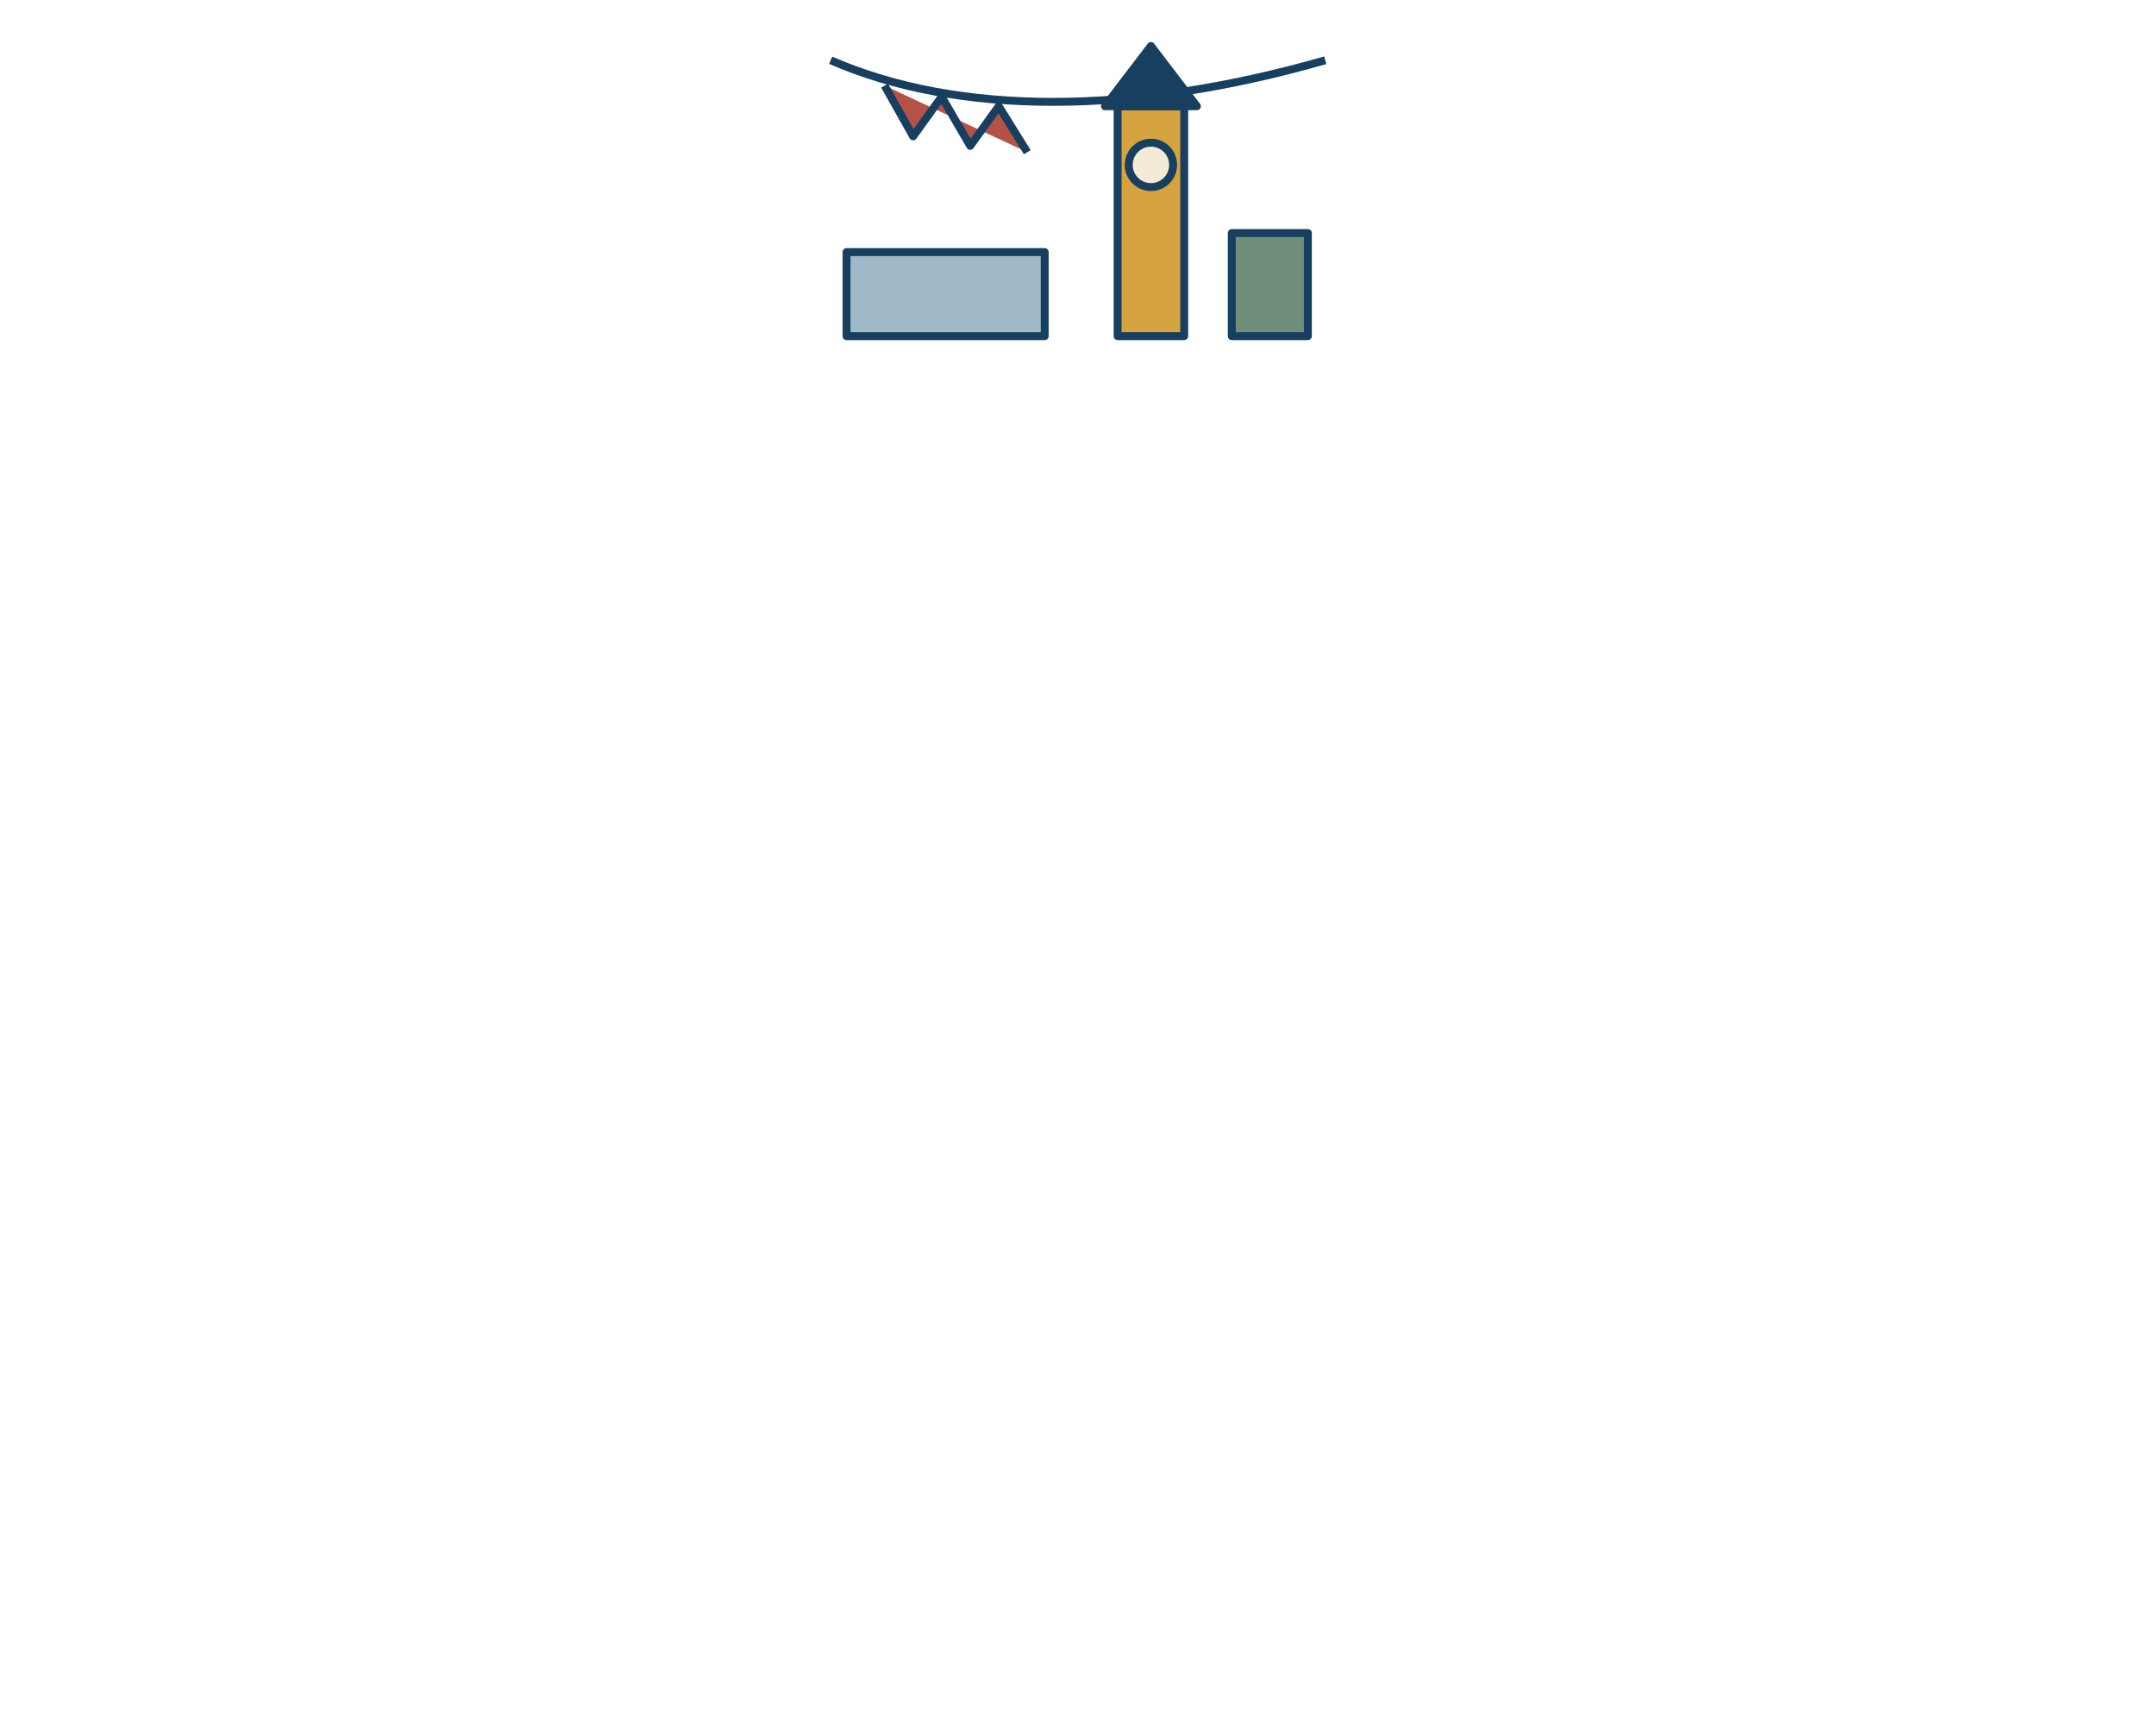
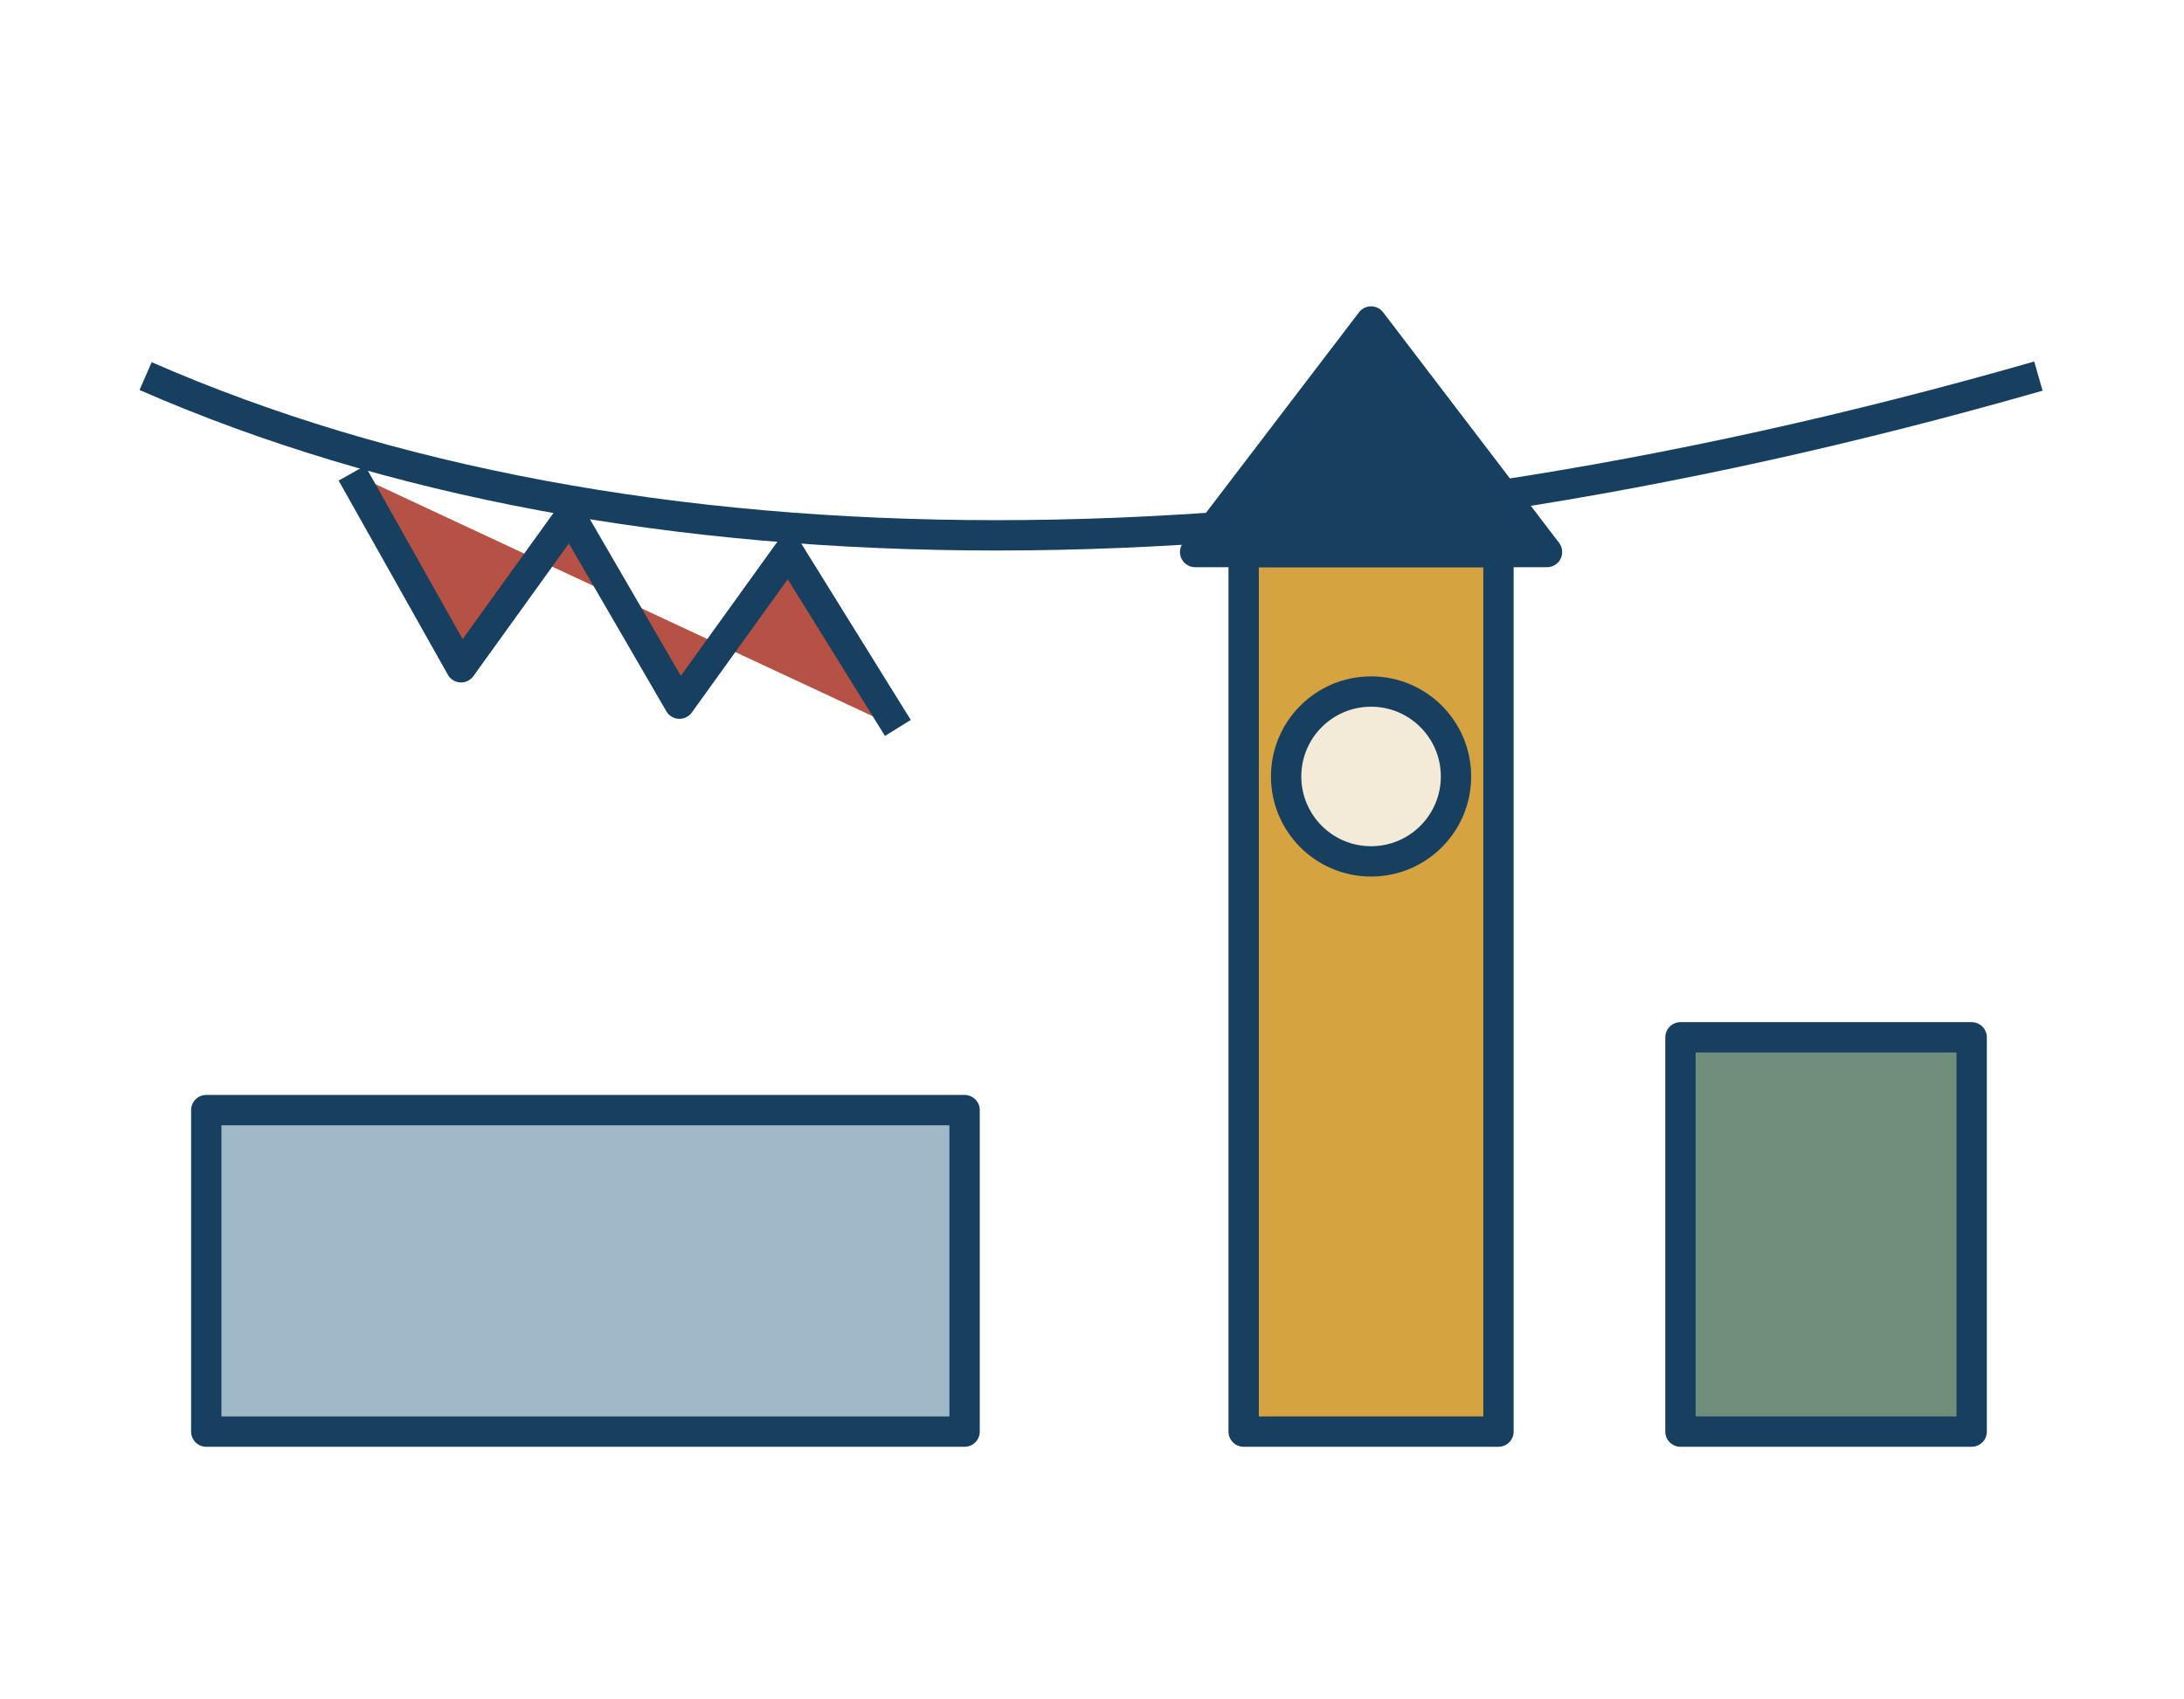
- <svg xmlns="http://www.w3.org/2000/svg" viewBox="-160 -130 680 540">
-   <g transform="translate(90 -142) scale(0.5)" stroke="#173f5f" stroke-width="5" stroke-linejoin="round">
+ <svg xmlns="http://www.w3.org/2000/svg" viewBox="0 0 360 280">
+   <g stroke="#173f5f" stroke-width="5" stroke-linejoin="round">
    <path d="M24 62c80 35 190 35 312 0" fill="none" />
    <path fill="#b55245" d="M58 78l18 32 18-25 18 31 18-25 18 29" />
    <path fill="#d5a33f" d="M205 91h42v145h-42z" />
    <path fill="#173f5f" d="M197 91h58l-29-38z" />
    <circle cx="226" cy="128" r="14" fill="#f3ead7" />
    <path fill="#6f8f7b" d="M277 171h48v65h-48z" />
    <path fill="#9fb9c8" d="M34 183h125v53H34z" />
  </g>
</svg>
